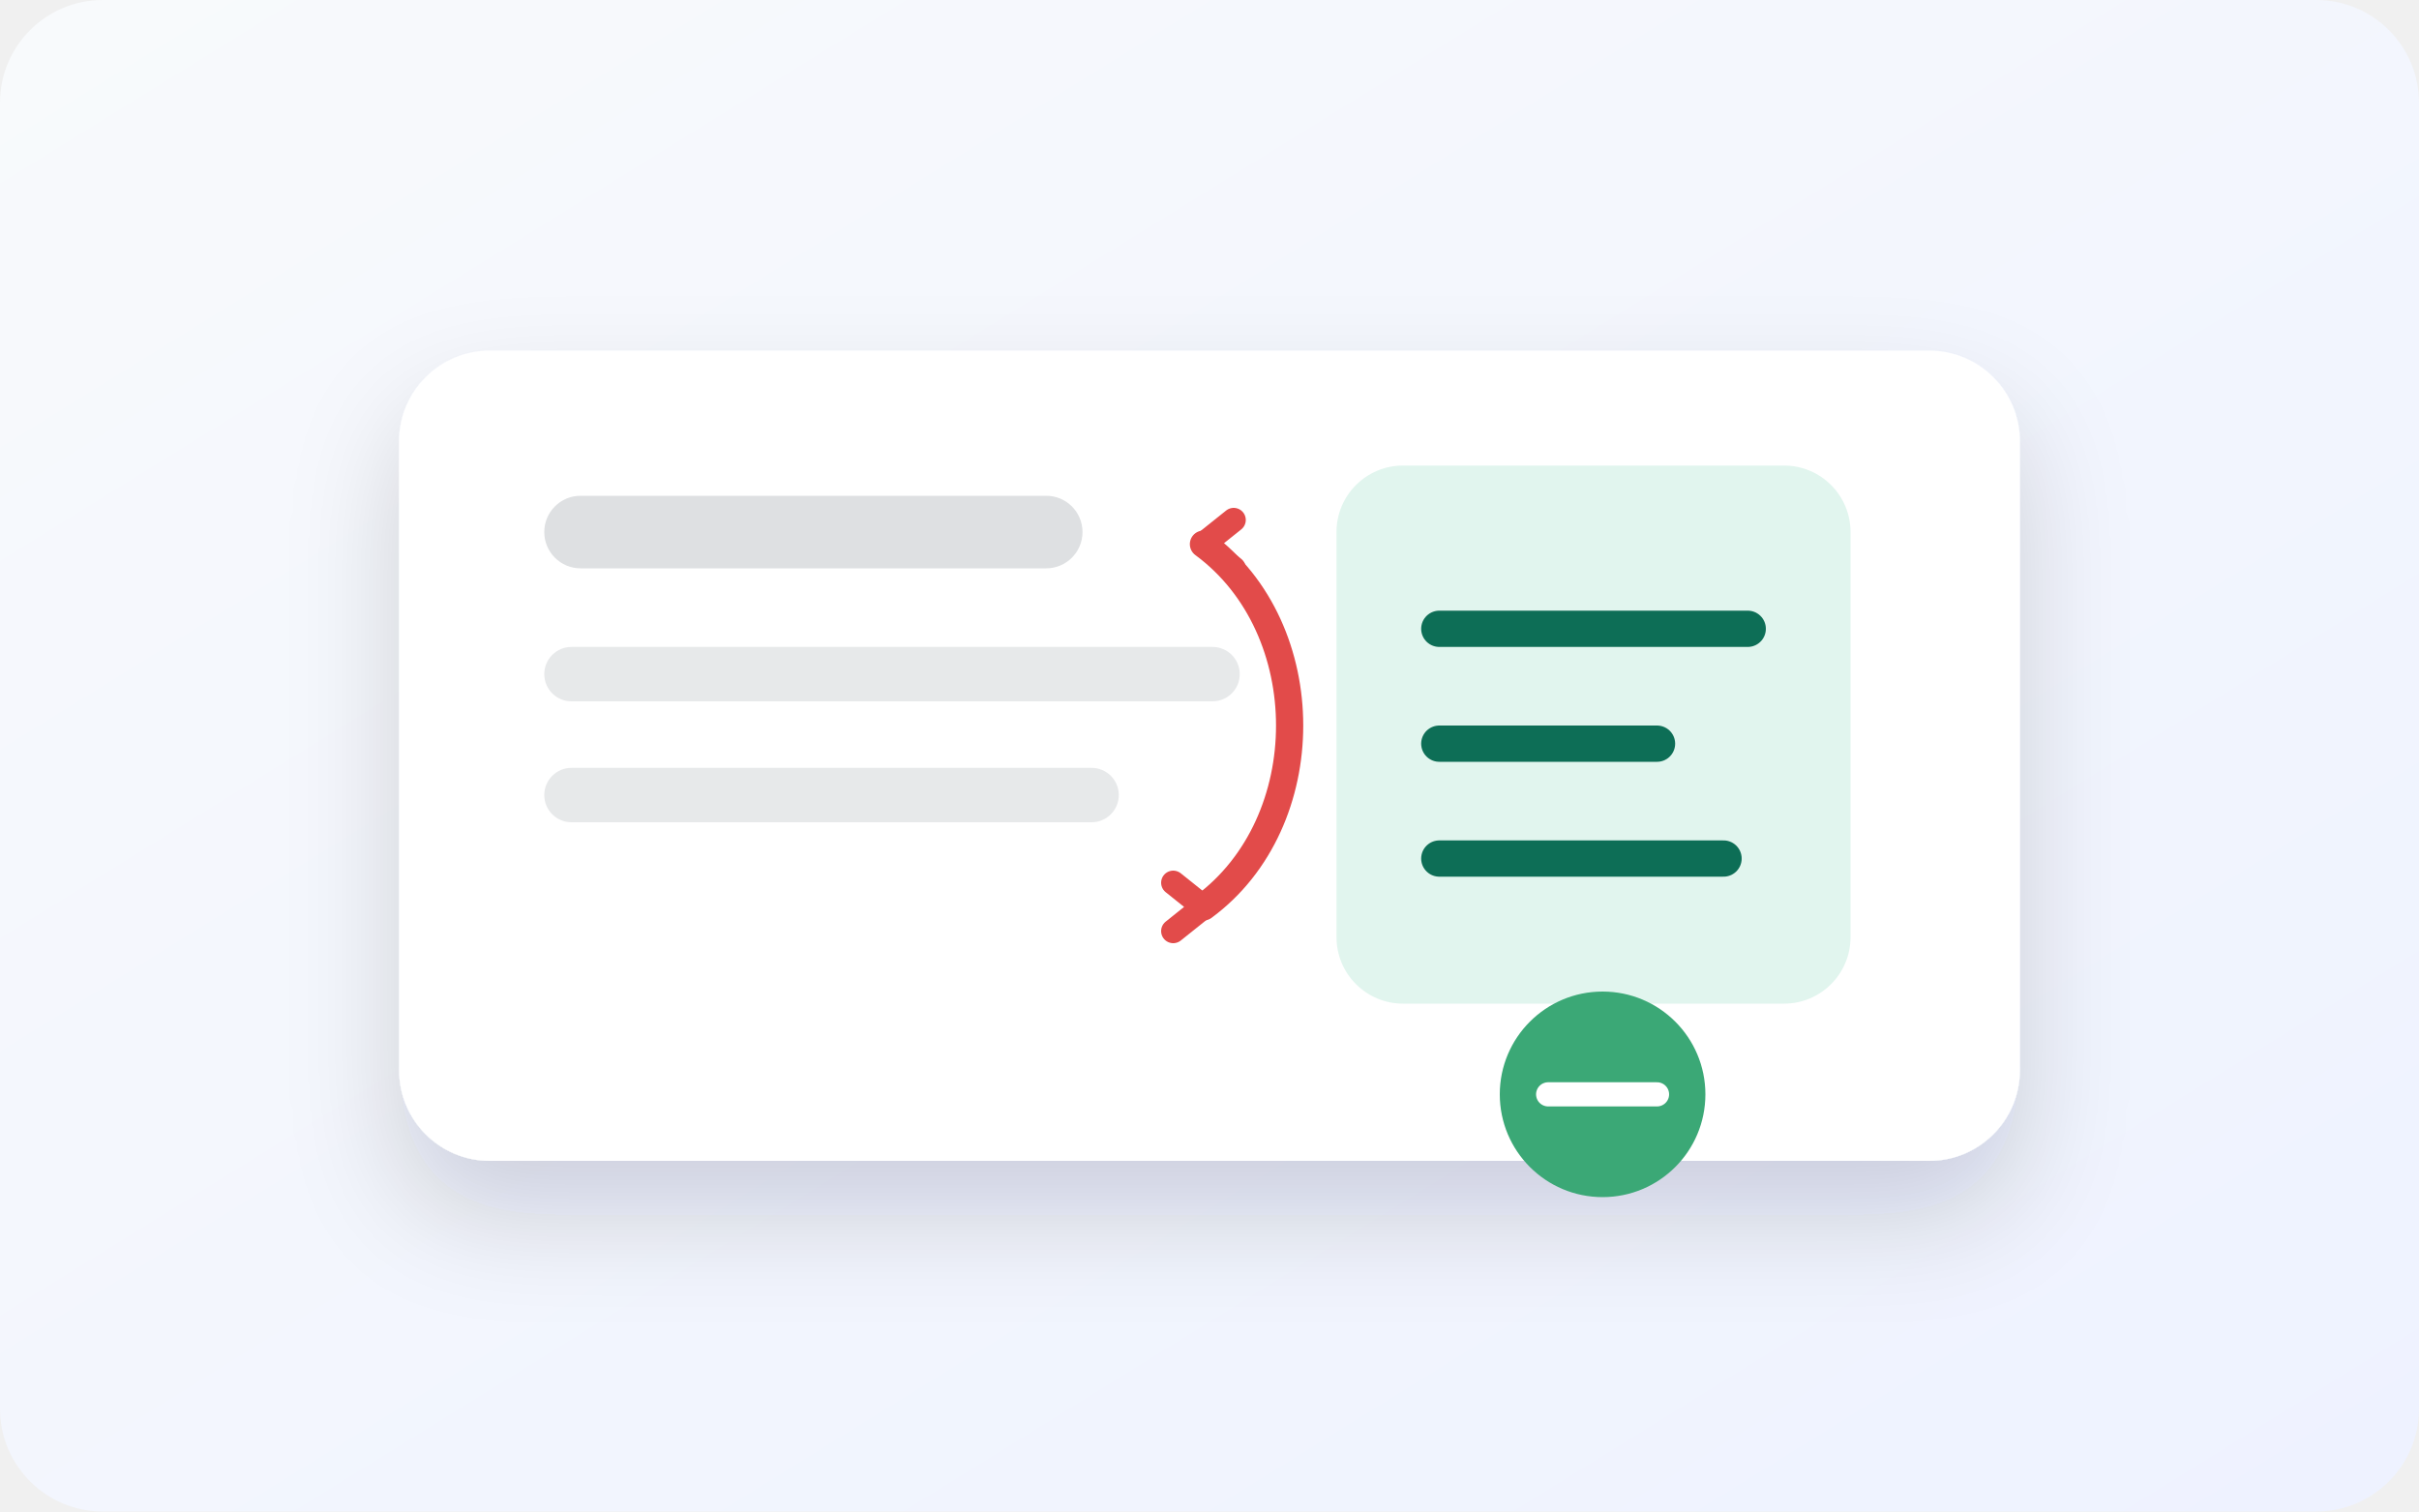
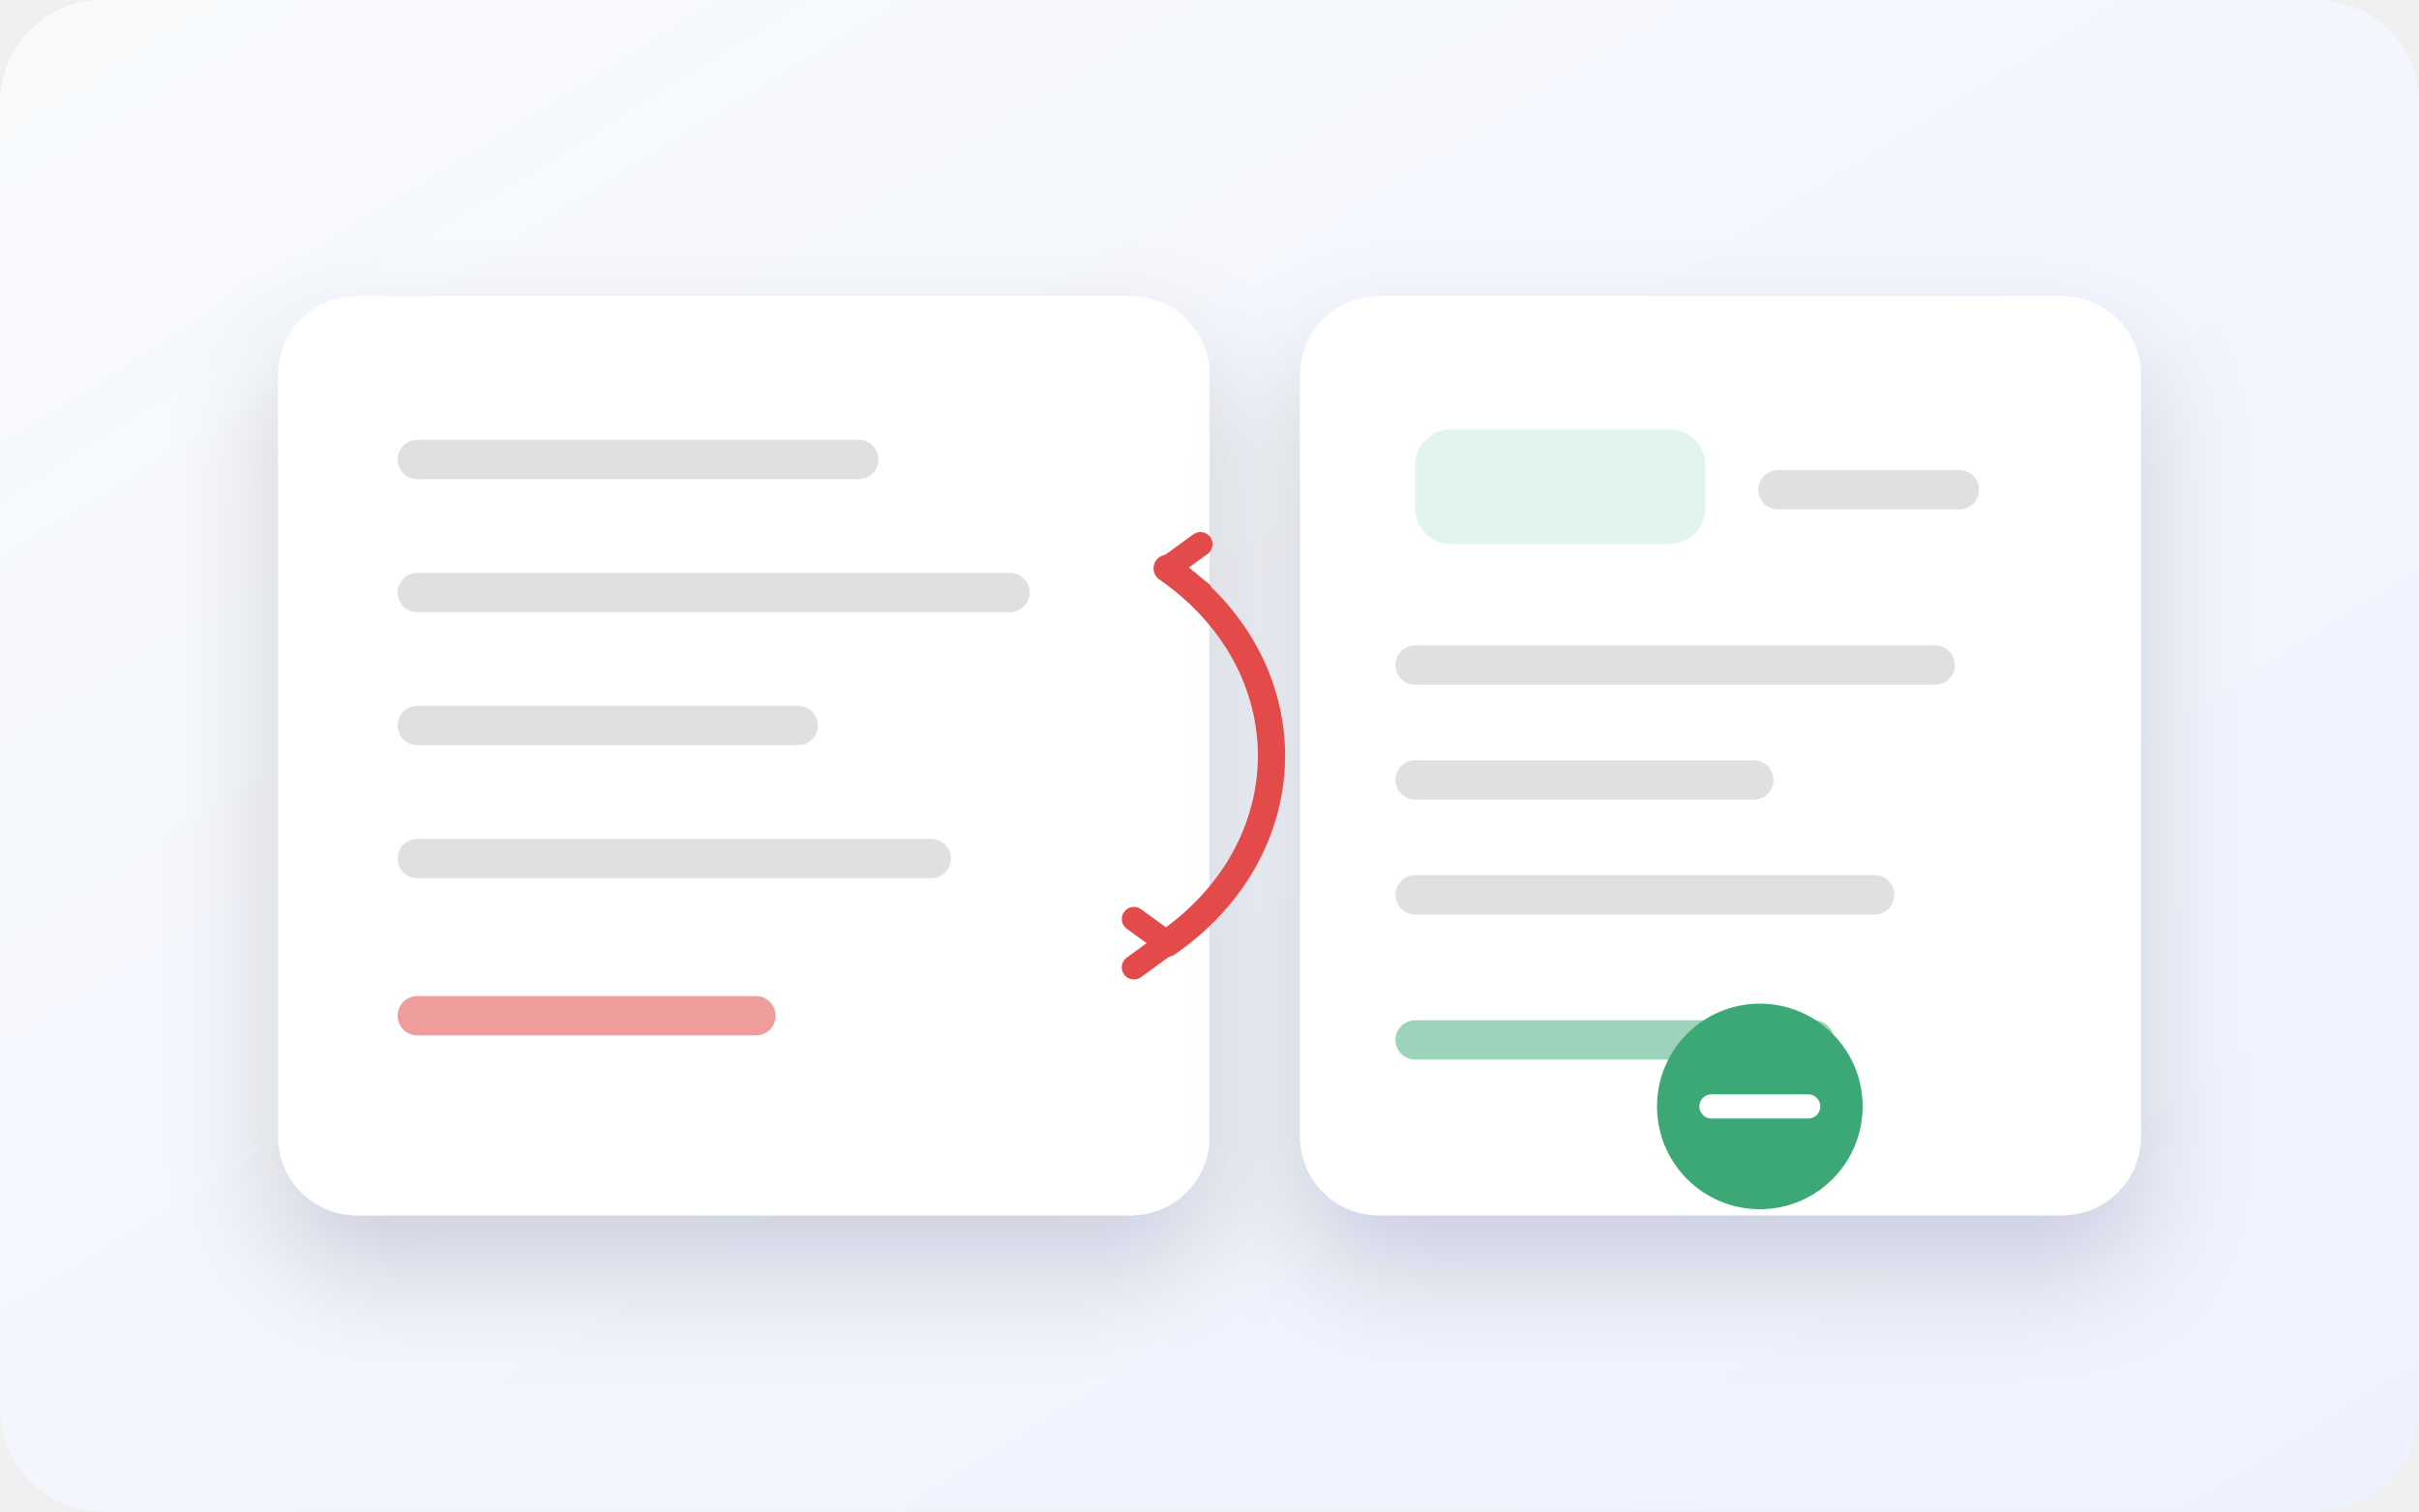
<svg xmlns="http://www.w3.org/2000/svg" viewBox="0 0 800 500" role="img">
  <defs>
    <linearGradient id="bg" x1="0" x2="1" y1="0" y2="1">
      <stop offset="0" stop-color="#f8fafc" />
      <stop offset="1" stop-color="#eef2ff" />
    </linearGradient>
-     <filter id="shadow" x="-20%" y="-20%" width="140%" height="140%">
+     <filter id="s" x="-20%" y="-20%" width="140%" height="140%">
      <feDropShadow dx="0" dy="18" stdDeviation="18" flood-color="#0d1b2a" flood-opacity=".16" />
    </filter>
  </defs>
  <rect width="800" height="500" rx="34" fill="url(#bg)" />
-   <g filter="url(#shadow)">
-     <rect x="132" y="116" width="536" height="268" rx="30" fill="#fff" />
-     <rect x="180" y="164" width="178" height="24" rx="12" fill="#0d1b2a" opacity=".14" />
-     <rect x="180" y="214" width="230" height="18" rx="9" fill="#0d1b2a" opacity=".10" />
-     <rect x="180" y="254" width="190" height="18" rx="9" fill="#0d1b2a" opacity=".10" />
-     <rect x="442" y="154" width="170" height="178" rx="22" fill="#e1f5ee" />
-     <path d="M476 208h102M476 246h72M476 284h94" stroke="#0f6e56" stroke-width="12" stroke-linecap="round" />
+   <g filter="url(#s)">
+     <rect x="92" y="98" width="308" height="304" rx="26" fill="#fff" />
+     <path d="M138 152h146M138 196h196M138 240h126M138 284h170" stroke="#0d1b2a" stroke-width="13" stroke-linecap="round" opacity=".14" />
+     <path d="M138 336h112" stroke="#e24b4a" stroke-width="13" stroke-linecap="round" opacity=".55" />
  </g>
-   <path d="M398 180c38 28 38 92 0 120" fill="none" stroke="#e24b4a" stroke-width="9" stroke-linecap="round" />
-   <path d="M408 172l-10 8 10 8M388 292l10 8-10 8" fill="none" stroke="#e24b4a" stroke-width="8" stroke-linecap="round" stroke-linejoin="round" />
-   <circle cx="530" cy="362" r="34" fill="#3ba876" />
-   <path d="M512 362h36" stroke="#fff" stroke-width="8" stroke-linecap="round" />
+   <g filter="url(#s)">
+     <rect x="430" y="98" width="278" height="304" rx="26" fill="#fff" />
+     <rect x="468" y="142" width="96" height="38" rx="12" fill="#e1f5ee" />
+     <path d="M588 162h60M468 220h172M468 258h112M468 296h152" stroke="#0d1b2a" stroke-width="13" stroke-linecap="round" opacity=".14" />
+     <path d="M468 344h132" stroke="#3ba876" stroke-width="13" stroke-linecap="round" opacity=".5" />
+   </g>
+   <path d="M386 188c46 32 46 92 0 124" fill="none" stroke="#e24b4a" stroke-width="9" stroke-linecap="round" />
+   <path d="M397 180l-11 8 11 8M375 304l11 8-11 8" fill="none" stroke="#e24b4a" stroke-width="8" stroke-linecap="round" stroke-linejoin="round" />
+   <circle cx="582" cy="366" r="34" fill="#3ba876" />
+   <path d="M566 366h32" stroke="#fff" stroke-width="8" stroke-linecap="round" />
</svg>
